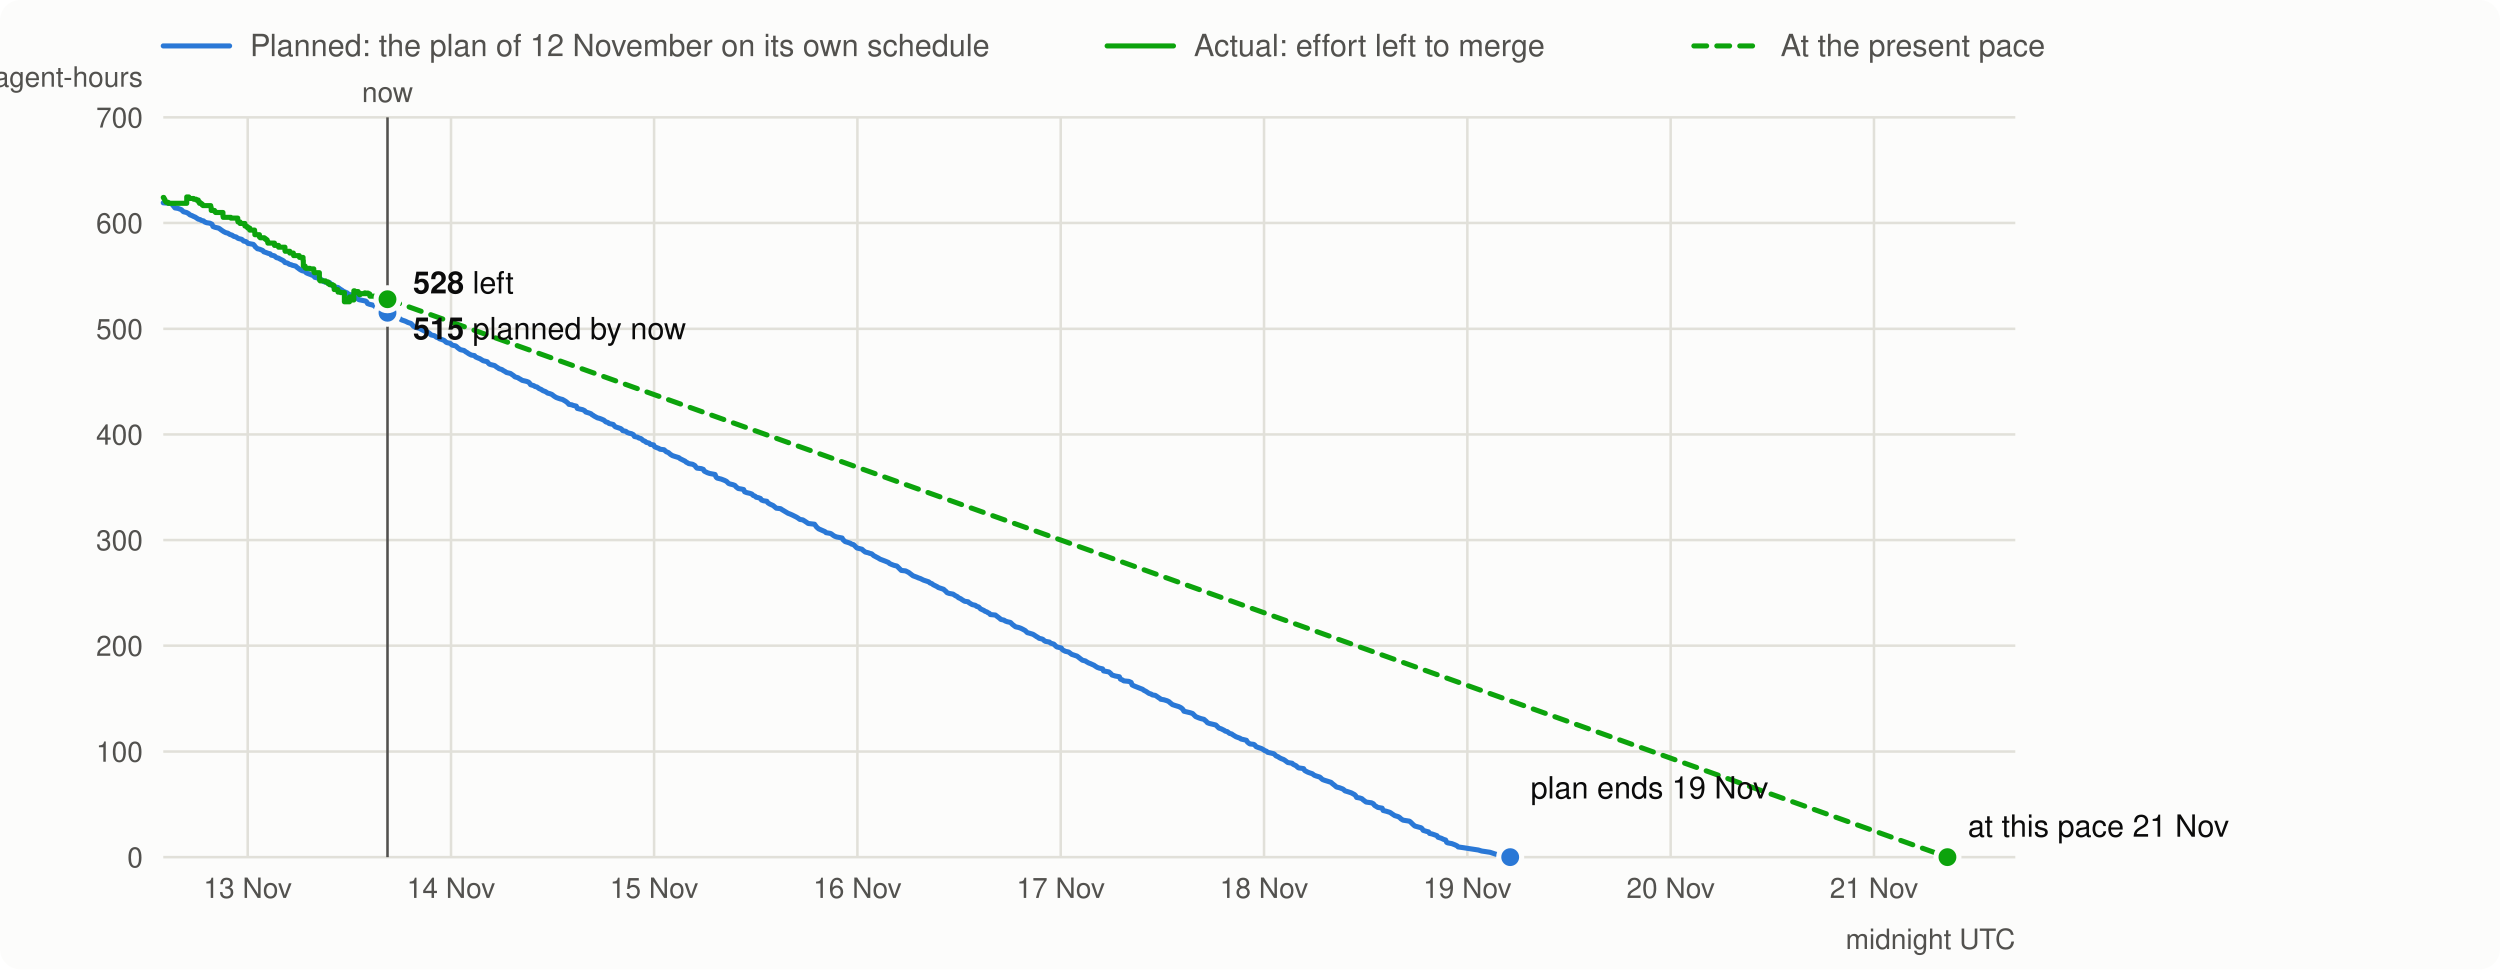
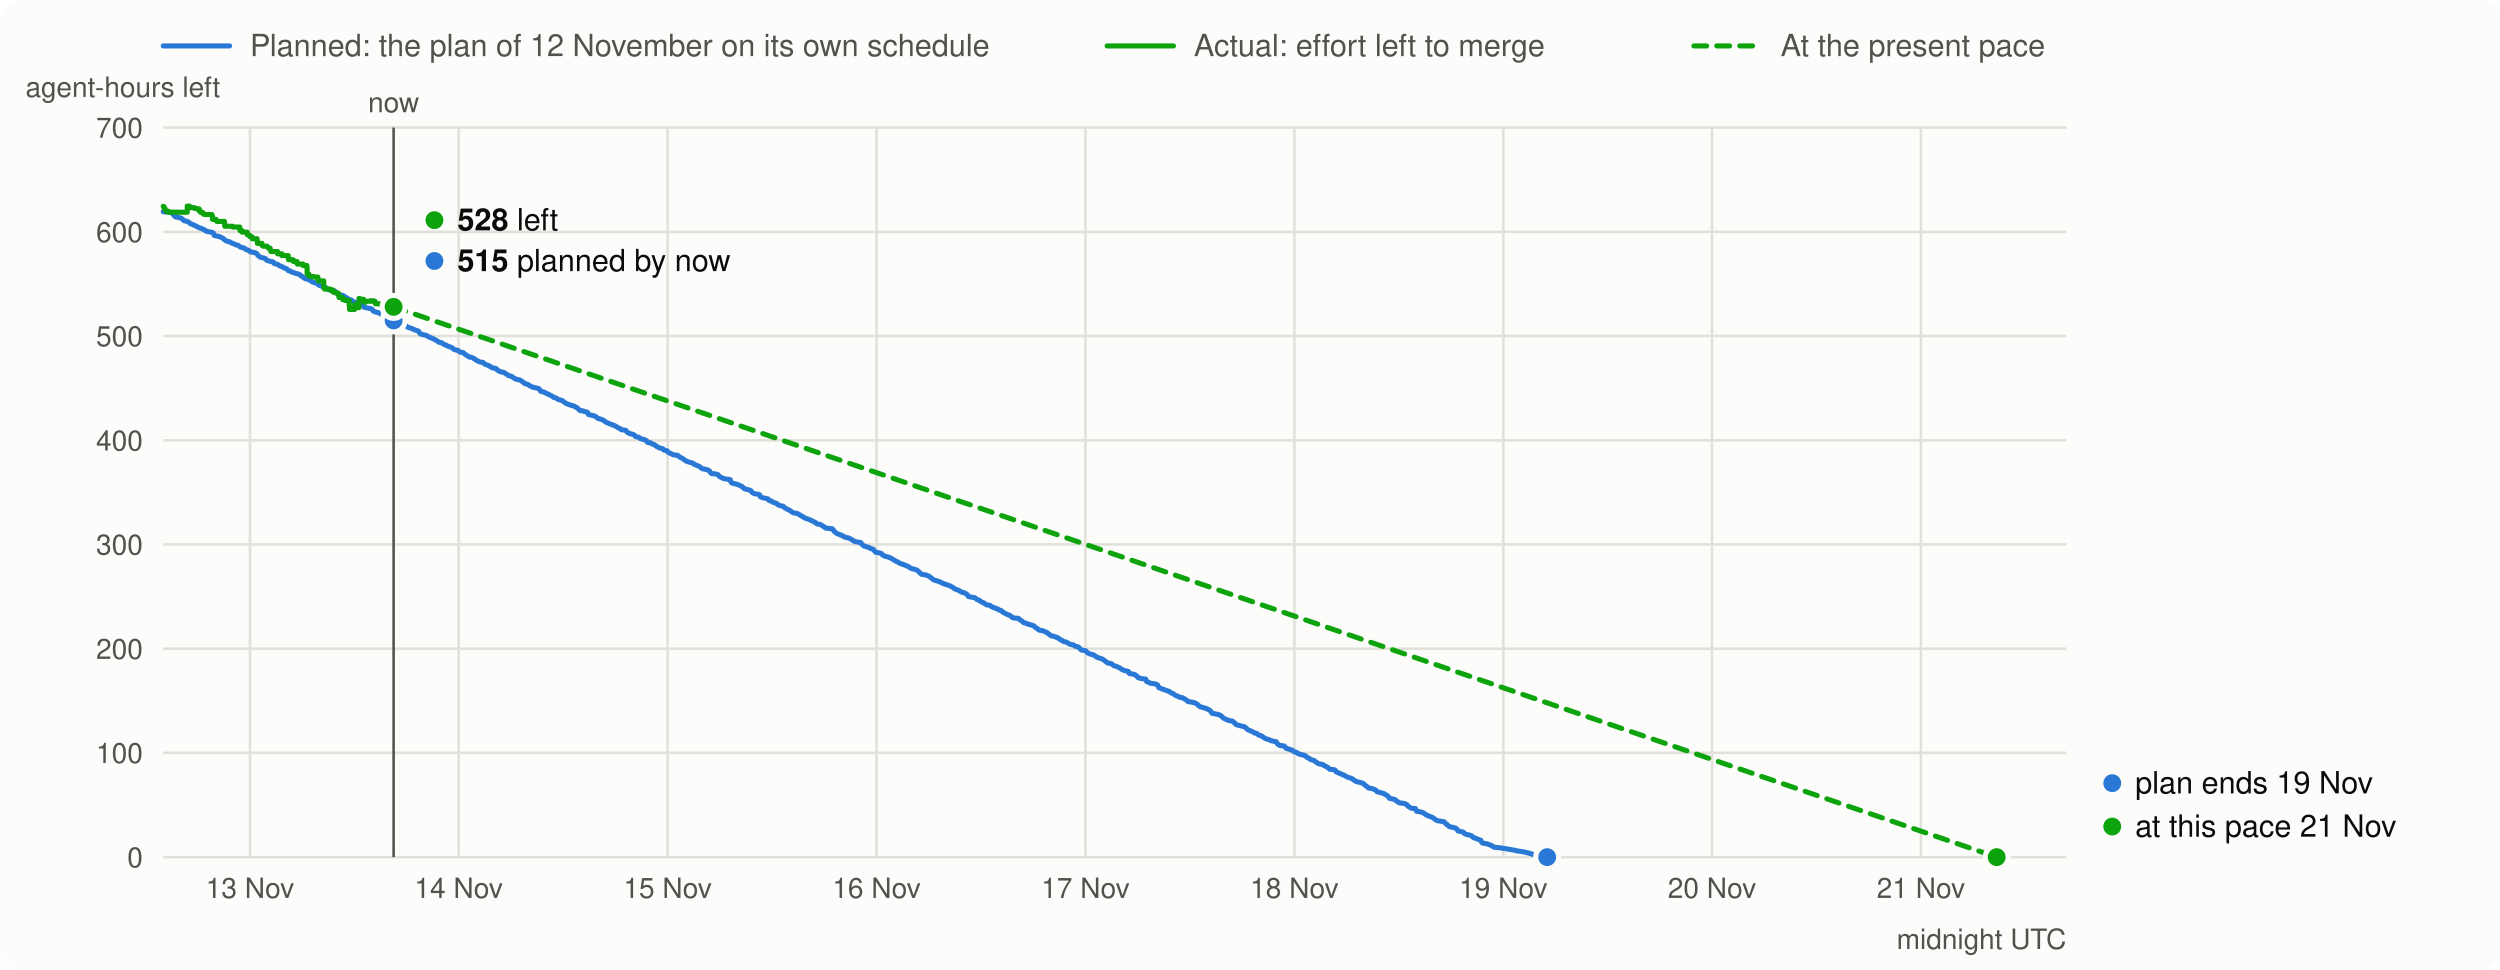
<svg xmlns="http://www.w3.org/2000/svg" viewBox="0 0 980 380" width="980" height="380" font-family="system-ui,-apple-system,Segoe UI,Helvetica,Arial,sans-serif" font-size="13">
  <rect width="980" height="380" rx="8" fill="#fcfcfb" />
  <line x1="64" x2="90" y1="18" y2="18" stroke="#2a78d6" stroke-width="2" stroke-linecap="round" />
  <text x="98" y="22" fill="#52514e" font-size="12">Planned: the plan of 12 November on its own schedule</text>
  <line x1="434" x2="460" y1="18" y2="18" stroke="#0ca30c" stroke-width="2" stroke-linecap="round" />
  <text x="468" y="22" fill="#52514e" font-size="12">Actual: effort left to merge</text>
  <line x1="664" x2="690" y1="18" y2="18" stroke="#0ca30c" stroke-width="2" stroke-linecap="round" stroke-dasharray="5 4" />
  <text x="698" y="22" fill="#52514e" font-size="12">At the present pace</text>
-   <line x1="64" x2="790" y1="336.0" y2="336.0" stroke="#e1e0d9" />
+   <line x1="64" x2="810" y1="336.0" y2="336.0" stroke="#e1e0d9" />
  <text x="56" y="340.0" text-anchor="end" fill="#52514e" font-size="11">0</text>
-   <line x1="64" x2="790" y1="294.6" y2="294.6" stroke="#e1e0d9" />
-   <text x="56" y="298.6" text-anchor="end" fill="#52514e" font-size="11">100</text>
-   <line x1="64" x2="790" y1="253.1" y2="253.1" stroke="#e1e0d9" />
-   <text x="56" y="257.1" text-anchor="end" fill="#52514e" font-size="11">200</text>
-   <line x1="64" x2="790" y1="211.7" y2="211.7" stroke="#e1e0d9" />
-   <text x="56" y="215.7" text-anchor="end" fill="#52514e" font-size="11">300</text>
-   <line x1="64" x2="790" y1="170.3" y2="170.3" stroke="#e1e0d9" />
-   <text x="56" y="174.3" text-anchor="end" fill="#52514e" font-size="11">400</text>
-   <line x1="64" x2="790" y1="128.9" y2="128.9" stroke="#e1e0d9" />
-   <text x="56" y="132.9" text-anchor="end" fill="#52514e" font-size="11">500</text>
-   <line x1="64" x2="790" y1="87.4" y2="87.4" stroke="#e1e0d9" />
-   <text x="56" y="91.4" text-anchor="end" fill="#52514e" font-size="11">600</text>
-   <line x1="64" x2="790" y1="46.0" y2="46.0" stroke="#e1e0d9" />
-   <text x="56" y="50.0" text-anchor="end" fill="#52514e" font-size="11">700</text>
-   <text x="56" y="34" text-anchor="end" fill="#52514e" font-size="11">agent-hours</text>
-   <line x1="97.1" x2="97.1" y1="46" y2="336" stroke="#e1e0d9" />
-   <text x="97.1" y="352" text-anchor="middle" fill="#52514e" font-size="11">13 Nov</text>
-   <line x1="176.8" x2="176.8" y1="46" y2="336" stroke="#e1e0d9" />
-   <text x="176.8" y="352" text-anchor="middle" fill="#52514e" font-size="11">14 Nov</text>
-   <line x1="256.4" x2="256.4" y1="46" y2="336" stroke="#e1e0d9" />
-   <text x="256.4" y="352" text-anchor="middle" fill="#52514e" font-size="11">15 Nov</text>
-   <line x1="336.1" x2="336.1" y1="46" y2="336" stroke="#e1e0d9" />
-   <text x="336.1" y="352" text-anchor="middle" fill="#52514e" font-size="11">16 Nov</text>
-   <line x1="415.8" x2="415.8" y1="46" y2="336" stroke="#e1e0d9" />
-   <text x="415.8" y="352" text-anchor="middle" fill="#52514e" font-size="11">17 Nov</text>
-   <line x1="495.5" x2="495.5" y1="46" y2="336" stroke="#e1e0d9" />
-   <text x="495.5" y="352" text-anchor="middle" fill="#52514e" font-size="11">18 Nov</text>
-   <line x1="575.2" x2="575.2" y1="46" y2="336" stroke="#e1e0d9" />
-   <text x="575.2" y="352" text-anchor="middle" fill="#52514e" font-size="11">19 Nov</text>
-   <line x1="654.9" x2="654.9" y1="46" y2="336" stroke="#e1e0d9" />
-   <text x="654.9" y="352" text-anchor="middle" fill="#52514e" font-size="11">20 Nov</text>
-   <line x1="734.6" x2="734.6" y1="46" y2="336" stroke="#e1e0d9" />
-   <text x="734.6" y="352" text-anchor="middle" fill="#52514e" font-size="11">21 Nov</text>
-   <text x="790" y="372" text-anchor="end" fill="#52514e" font-size="11">midnight UTC</text>
-   <path d="M64.0,79.5 L66.5,79.7 L67.3,79.9 L68.6,81.5 L69.8,81.7 L70.6,82.0 L71.1,82.2 L71.9,83.0 L73.1,83.3 L73.5,83.5 L74.0,83.8 L74.4,84.2 L75.2,84.5 L75.6,84.7 L76.0,84.9 L76.5,85.1 L77.7,85.9 L78.5,86.1 L78.9,86.4 L79.8,86.6 L80.2,87.0 L81.0,87.3 L82.3,87.5 L83.1,87.9 L83.5,88.8 L84.3,89.1 L85.6,89.4 L86.0,89.6 L86.8,90.2 L87.7,90.8 L88.1,91.0 L88.5,91.2 L89.3,91.4 L90.1,91.9 L91.0,92.2 L91.4,92.5 L91.8,92.7 L92.6,92.9 L93.1,93.3 L93.5,93.5 L94.7,93.8 L95.1,94.1 L95.5,94.5 L96.4,94.7 L96.8,95.0 L97.2,95.4 L99.3,95.8 L99.7,96.2 L100.1,96.8 L100.5,97.1 L100.9,97.5 L101.8,97.7 L103.0,98.2 L103.4,98.7 L104.3,99.0 L105.1,99.3 L105.9,99.5 L106.3,100.0 L107.6,100.3 L108.0,100.7 L108.4,101.0 L109.2,101.2 L109.7,101.5 L110.1,101.7 L110.9,102.1 L111.3,102.4 L111.7,102.9 L112.6,103.1 L113.0,103.3 L113.4,103.6 L114.2,103.8 L114.6,104.0 L115.9,104.3 L116.3,104.7 L116.7,105.0 L117.5,105.6 L118.0,105.9 L118.4,106.1 L119.6,106.4 L120.0,106.9 L120.4,107.1 L120.9,107.3 L121.7,107.6 L122.9,108.1 L123.4,108.7 L124.2,108.9 L125.0,109.2 L126.3,109.8 L126.7,110.3 L127.5,110.6 L129.2,110.8 L129.6,111.2 L130.0,111.7 L130.8,112.4 L132.5,112.7 L132.9,113.0 L133.3,113.3 L134.1,113.8 L134.6,114.2 L135.8,114.7 L136.2,114.9 L136.6,115.4 L137.9,115.6 L138.3,115.8 L139.5,116.1 L140.0,116.7 L140.4,117.3 L140.8,117.5 L143.3,118.0 L143.7,118.3 L144.1,119.0 L144.9,119.3 L145.8,119.5 L146.6,119.8 L147.0,120.1 L147.4,120.6 L148.3,120.9 L149.5,121.1 L149.9,121.4 L150.3,121.8 L150.8,122.3 L151.6,122.6 L153.2,123.1 L153.7,123.4 L154.1,124.0 L155.3,124.3 L155.7,124.5 L156.6,124.8 L157.0,125.1 L157.4,125.4 L158.6,125.8 L159.1,126.0 L159.9,126.4 L161.1,126.8 L161.5,127.2 L162.0,127.8 L162.4,128.1 L163.2,128.4 L164.4,128.7 L165.3,129.2 L166.1,129.6 L166.9,130.0 L167.8,130.3 L168.6,130.9 L169.0,131.3 L170.3,131.6 L170.7,131.9 L171.1,132.2 L171.9,132.5 L172.3,132.8 L173.2,133.1 L174.0,133.4 L174.4,133.7 L174.8,134.1 L175.2,134.3 L176.5,134.6 L176.9,135.0 L177.3,135.3 L178.6,135.6 L179.0,135.9 L179.4,136.3 L179.8,136.6 L180.2,136.9 L180.6,137.1 L181.9,137.4 L182.3,137.7 L182.7,138.0 L183.1,138.2 L183.5,138.5 L184.0,138.8 L184.4,139.0 L184.8,139.2 L186.0,139.4 L186.4,139.9 L187.3,140.3 L188.1,140.6 L188.9,141.1 L189.4,141.4 L191.0,141.8 L191.4,142.3 L191.8,142.7 L192.3,142.9 L193.9,143.3 L194.7,143.9 L195.2,144.2 L195.6,144.5 L196.8,144.9 L197.2,145.2 L198.1,145.7 L198.5,146.0 L200.1,146.4 L201.4,147.3 L201.8,147.7 L203.1,148.1 L203.5,148.4 L203.9,148.6 L204.7,149.1 L206.4,149.5 L207.2,149.8 L207.6,150.2 L208.0,150.8 L209.3,151.2 L209.7,151.5 L210.5,151.7 L211.3,152.3 L212.2,152.7 L212.6,153.0 L213.0,153.2 L213.8,153.5 L214.7,154.1 L215.5,154.3 L216.3,154.6 L217.2,155.3 L218.0,155.8 L218.8,156.1 L219.7,156.4 L220.5,156.6 L221.7,157.3 L222.1,157.6 L222.6,158.0 L223.0,158.5 L224.2,158.7 L224.6,158.9 L225.9,159.2 L226.3,160.1 L227.5,160.4 L228.4,160.6 L229.2,161.0 L229.6,161.5 L230.9,161.9 L231.7,162.2 L232.1,162.6 L232.5,162.8 L232.9,163.1 L234.2,163.8 L235.0,164.0 L235.8,164.3 L236.7,164.7 L237.5,165.4 L238.3,165.6 L238.7,166.0 L240.4,166.4 L240.8,166.9 L241.2,167.3 L242.1,167.6 L243.3,168.0 L243.7,168.3 L244.1,168.8 L245.4,169.1 L245.8,169.5 L246.6,169.8 L247.5,170.0 L248.3,170.4 L248.7,171.1 L250.0,171.4 L250.4,171.7 L251.2,171.9 L251.6,172.2 L252.0,172.6 L252.4,172.8 L252.9,173.0 L253.3,173.4 L254.5,173.7 L254.9,174.2 L256.2,174.4 L256.6,175.1 L257.0,175.3 L258.3,175.8 L258.7,176.1 L260.3,176.3 L261.2,177.1 L262.0,177.4 L262.8,178.1 L263.6,178.6 L264.5,178.9 L266.1,179.4 L266.6,179.8 L268.2,180.6 L268.6,180.8 L269.0,181.2 L269.5,181.4 L269.9,181.7 L271.5,182.0 L272.4,182.5 L272.8,183.1 L273.2,183.5 L274.9,183.7 L275.7,184.0 L276.1,184.7 L276.5,184.9 L277.3,185.3 L278.2,185.6 L280.3,186.0 L280.7,187.0 L281.1,187.4 L282.7,187.8 L284.0,188.3 L284.8,188.7 L285.2,189.1 L285.6,189.5 L286.1,189.7 L287.3,190.0 L288.1,190.3 L288.6,190.9 L289.0,191.2 L289.4,191.5 L290.6,191.7 L291.5,191.9 L291.9,192.8 L292.7,193.1 L294.0,193.4 L294.8,193.7 L295.2,194.2 L296.0,194.5 L296.4,194.9 L297.3,195.1 L298.1,195.4 L298.5,196.0 L299.3,196.3 L300.6,196.5 L301.0,197.1 L301.8,197.6 L302.7,198.0 L303.1,198.2 L304.3,199.2 L306.0,199.4 L306.4,199.7 L308.9,201.2 L309.7,201.5 L310.6,201.9 L312.2,202.7 L313.0,203.2 L313.5,203.6 L314.7,203.8 L315.5,204.3 L316.4,204.9 L316.8,205.2 L319.3,205.5 L320.1,206.6 L320.9,207.3 L323.4,208.4 L323.8,208.8 L325.5,209.1 L325.9,209.3 L326.7,209.9 L327.2,210.2 L328.0,210.5 L330.1,210.9 L330.5,211.6 L331.3,212.3 L332.6,212.7 L333.4,213.0 L333.8,213.3 L334.6,213.5 L335.0,213.9 L335.9,214.8 L337.1,215.1 L337.9,215.3 L338.4,215.8 L339.2,216.4 L340.4,216.7 L340.9,216.9 L341.7,217.1 L342.5,217.8 L343.8,218.5 L344.2,218.7 L345.0,219.2 L345.8,219.5 L347.1,220.0 L348.3,220.5 L348.7,220.9 L349.6,221.3 L350.4,221.6 L351.6,221.9 L352.9,223.2 L353.3,223.6 L355.0,223.8 L356.2,224.4 L357.5,225.4 L357.9,225.7 L359.5,226.3 L359.9,226.5 L360.8,226.8 L361.2,227.0 L362.0,227.4 L362.9,227.7 L364.1,228.1 L364.5,228.5 L365.3,228.8 L365.8,229.2 L366.6,229.6 L367.4,230.0 L367.8,230.3 L368.7,230.6 L369.9,231.0 L370.3,231.4 L370.7,231.7 L371.2,232.3 L372.0,232.6 L373.6,232.9 L374.5,233.5 L375.3,233.9 L375.7,234.3 L376.6,234.7 L377.0,235.0 L377.8,235.5 L378.2,235.7 L379.5,235.9 L379.9,236.3 L381.1,237.0 L382.4,237.3 L382.8,237.7 L383.6,237.9 L384.0,238.3 L384.4,238.7 L385.7,239.3 L386.1,239.6 L386.9,239.9 L387.3,240.2 L387.8,240.4 L388.2,240.9 L390.2,241.1 L390.7,241.5 L391.5,242.1 L391.9,242.4 L392.3,242.8 L393.6,243.1 L394.0,243.4 L394.8,243.7 L396.1,244.0 L396.5,244.4 L396.9,244.8 L397.3,245.1 L398.1,245.7 L399.4,246.0 L400.2,246.3 L401.0,246.7 L401.9,247.2 L402.7,248.0 L403.5,248.2 L404.8,248.6 L405.2,248.8 L406.4,249.6 L406.8,249.8 L407.3,250.2 L408.5,250.5 L408.9,250.7 L409.3,251.1 L409.8,251.4 L411.4,251.7 L411.8,252.1 L413.1,252.5 L413.5,252.9 L413.9,253.3 L414.3,253.6 L416.0,254.0 L416.4,254.6 L416.8,254.9 L417.6,255.3 L418.9,255.6 L419.3,255.9 L419.7,256.2 L420.1,256.5 L421.0,256.8 L422.2,257.2 L422.6,257.5 L423.5,258.2 L424.3,258.8 L425.5,259.1 L425.9,259.4 L426.8,259.9 L427.6,260.2 L428.0,260.4 L428.9,260.8 L429.3,261.1 L430.1,261.6 L430.9,261.9 L432.2,262.2 L432.6,263.0 L434.7,263.4 L435.5,264.1 L435.9,264.6 L437.2,265.0 L438.8,265.3 L439.2,266.2 L440.1,266.6 L440.5,266.9 L442.5,267.1 L443.4,267.5 L443.8,268.5 L444.6,268.9 L447.1,269.9 L447.9,270.2 L448.4,270.6 L449.2,271.0 L450.4,271.8 L451.3,272.1 L451.7,272.4 L452.9,272.6 L453.8,273.2 L454.2,273.5 L454.6,273.7 L455.0,274.1 L456.2,274.3 L457.5,274.7 L458.3,275.1 L458.7,275.5 L459.1,275.8 L459.6,276.2 L460.8,276.6 L462.1,277.0 L462.9,277.4 L463.3,277.7 L463.7,278.1 L464.1,278.8 L466.6,279.4 L467.5,279.7 L467.9,280.1 L468.3,280.5 L468.7,280.9 L469.9,281.4 L470.8,281.7 L472.0,282.0 L472.4,282.4 L472.8,282.7 L473.3,283.3 L474.1,283.6 L476.6,284.2 L477.0,284.6 L477.4,285.0 L477.8,285.4 L478.7,285.7 L479.9,286.3 L480.3,286.6 L481.1,286.8 L482.0,287.5 L482.8,287.7 L483.2,288.0 L484.5,288.8 L485.3,289.1 L486.1,289.4 L486.5,289.7 L487.8,290.0 L488.6,290.2 L489.0,290.9 L489.9,291.6 L491.5,291.8 L491.9,292.1 L492.4,292.7 L493.2,293.0 L494.4,293.4 L494.8,293.6 L495.3,293.9 L495.7,294.2 L496.5,294.5 L496.9,294.9 L497.8,295.1 L499.4,295.5 L499.8,295.9 L500.2,296.3 L501.1,296.7 L501.5,297.0 L502.3,297.4 L503.1,297.7 L503.6,298.0 L504.0,298.3 L504.4,298.6 L504.8,298.9 L506.5,299.2 L506.9,299.6 L508.1,300.2 L508.5,300.6 L509.0,301.0 L511.0,301.3 L511.4,302.0 L511.9,302.3 L512.7,302.7 L513.5,303.0 L514.4,303.3 L514.8,303.6 L515.2,303.9 L516.0,304.2 L517.3,304.6 L517.7,304.9 L518.1,305.3 L518.5,305.6 L519.3,305.9 L520.6,306.3 L521.8,306.7 L522.2,307.1 L522.7,307.5 L523.1,307.8 L523.9,308.5 L525.1,308.8 L526.4,309.3 L526.8,309.6 L527.2,310.0 L528.5,310.4 L529.7,310.8 L531.0,311.5 L531.4,311.9 L531.8,312.6 L533.0,312.8 L533.9,313.1 L534.3,313.5 L535.5,314.4 L537.6,314.7 L538.4,315.1 L538.8,315.7 L540.1,316.5 L541.8,316.8 L542.2,317.7 L543.4,318.0 L544.7,318.4 L545.1,318.6 L545.5,318.9 L546.7,319.7 L548.0,320.1 L548.4,320.3 L548.8,320.6 L549.2,321.0 L550.0,321.5 L552.5,321.9 L553.0,322.3 L553.4,322.7 L553.8,323.1 L554.6,323.8 L557.1,324.5 L557.5,324.9 L557.9,325.5 L559.2,325.9 L560.0,326.1 L560.4,326.7 L561.3,326.9 L562.5,327.3 L563.3,327.6 L563.7,328.2 L565.0,328.6 L565.8,329.0 L566.7,329.3 L567.1,330.2 L567.5,330.4 L569.1,330.7 L570.4,331.2 L571.2,331.6 L571.6,332.0 L573.7,332.3 L576.2,332.7 L579.5,333.2 L580.8,333.6 L582.8,333.9 L584.1,334.1 L585.3,334.5 L586.2,334.8 L588.7,335.5 L589.5,335.7 L592.0,336.0" fill="none" stroke="#2a78d6" stroke-width="2" stroke-linejoin="round" stroke-linecap="round" />
-   <path d="M64.0,77.4 L64.2,77.4 L64.2,77.8 L64.4,77.8 L64.4,78.1 L64.6,78.1 L64.6,78.4 L64.7,78.4 L64.7,78.8 L64.9,78.8 L64.9,79.0 L65.1,79.0 L65.1,79.3 L65.9,79.3 L65.9,79.5 L66.0,79.5 L66.0,79.7 L73.2,79.7 L73.2,77.2 L74.0,77.2 L74.0,77.6 L74.1,77.6 L74.1,77.8 L75.9,77.8 L75.9,78.1 L76.9,78.1 L76.9,78.4 L77.7,78.4 L77.7,78.8 L77.8,78.8 L77.8,79.1 L78.2,79.1 L78.2,79.4 L78.2,79.4 L78.2,79.7 L78.9,79.7 L78.9,80.0 L79.3,80.0 L79.3,80.2 L79.3,80.2 L79.3,80.4 L79.6,80.4 L79.6,80.6 L82.6,80.6 L82.6,80.9 L82.6,80.9 L82.6,81.1 L82.7,81.1 L82.7,81.4 L82.8,81.4 L82.8,81.6 L82.8,81.6 L82.8,81.9 L82.8,81.9 L82.8,82.2 L82.8,82.2 L82.8,82.5 L84.1,82.5 L84.1,82.7 L84.2,82.7 L84.2,83.0 L84.5,83.0 L84.5,83.3 L87.4,83.3 L87.4,83.6 L87.4,83.6 L87.4,83.8 L87.4,83.8 L87.4,84.1 L87.4,84.1 L87.4,84.4 L87.4,84.4 L87.4,84.7 L87.5,84.7 L87.5,84.9 L87.5,84.9 L87.5,85.2 L90.5,85.2 L90.5,85.5 L93.2,85.5 L93.2,85.8 L93.2,85.8 L93.2,86.0 L93.2,86.0 L93.2,86.3 L93.2,86.3 L93.2,86.5 L93.2,86.5 L93.2,86.7 L93.3,86.7 L93.3,87.0 L94.1,87.0 L94.1,87.3 L94.1,87.3 L94.1,87.6 L96.0,87.6 L96.0,87.8 L96.0,87.8 L96.0,88.0 L96.0,88.0 L96.0,88.3 L96.0,88.3 L96.0,88.6 L96.6,88.6 L96.6,88.9 L97.1,88.9 L97.1,89.2 L97.1,89.2 L97.1,89.4 L97.9,89.4 L97.9,89.6 L97.9,89.6 L97.9,89.9 L97.9,89.9 L97.9,90.2 L99.8,90.2 L99.8,90.4 L99.8,90.4 L99.8,90.8 L99.8,90.8 L99.8,91.0 L99.9,91.0 L99.9,91.2 L99.9,91.2 L99.9,91.5 L99.9,91.5 L99.9,91.7 L99.9,91.7 L99.9,92.0 L101.7,92.0 L101.7,92.4 L101.7,92.4 L101.7,92.7 L101.7,92.7 L101.7,92.9 L102.0,92.9 L102.0,93.2 L103.6,93.2 L103.6,93.4 L103.9,93.4 L103.9,93.7 L104.3,93.7 L104.3,94.0 L104.7,94.0 L104.7,94.4 L104.8,94.4 L104.8,94.6 L105.0,94.6 L105.0,94.9 L105.0,94.9 L105.0,95.3 L107.6,95.3 L107.6,95.5 L107.6,95.5 L107.6,95.9 L107.6,95.9 L107.6,96.2 L109.2,96.2 L109.2,96.5 L109.2,96.5 L109.2,96.9 L111.7,96.9 L111.7,97.1 L111.7,97.1 L111.7,97.5 L111.7,97.5 L111.7,97.8 L111.7,97.8 L111.7,98.0 L111.7,98.0 L111.7,98.3 L111.8,98.3 L111.8,98.5 L113.6,98.5 L113.6,98.8 L113.6,98.8 L113.6,99.2 L115.0,99.2 L115.0,99.6 L115.1,99.6 L115.1,99.9 L115.1,99.9 L115.1,100.2 L117.3,100.2 L117.3,100.6 L117.4,100.6 L117.4,100.9 L118.8,100.9 L118.8,101.2 L118.8,101.2 L118.8,101.4 L118.8,101.4 L118.8,101.7 L118.8,101.7 L118.8,101.9 L118.8,101.9 L118.8,102.1 L118.9,102.1 L118.9,102.3 L118.9,102.3 L118.9,102.5 L118.9,102.5 L118.9,102.8 L118.9,102.8 L118.9,103.0 L118.9,103.0 L118.9,103.3 L118.9,103.3 L118.9,103.7 L118.9,103.7 L118.9,104.1 L118.9,104.1 L118.9,104.3 L119.6,104.3 L119.6,104.7 L119.6,104.7 L119.6,105.0 L119.9,105.0 L119.9,105.2 L121.5,105.2 L121.5,105.4 L123.0,105.4 L123.0,105.6 L123.0,105.6 L123.0,106.0 L123.0,106.0 L123.0,106.3 L123.1,106.3 L123.1,106.7 L123.2,106.7 L123.2,106.9 L125.2,106.9 L125.2,107.1 L125.2,107.1 L125.2,107.4 L125.2,107.4 L125.2,107.7 L125.2,107.7 L125.2,108.0 L125.2,108.0 L125.2,108.2 L125.2,108.2 L125.2,108.5 L125.2,108.5 L125.2,108.8 L125.3,108.8 L125.3,109.1 L125.3,109.1 L125.3,109.5 L125.3,109.5 L125.3,109.9 L125.5,109.9 L125.5,110.1 L127.6,110.1 L127.6,110.5 L128.6,110.5 L128.6,110.9 L128.6,110.9 L128.6,111.2 L129.2,111.2 L129.2,111.6 L130.4,111.6 L130.4,111.9 L130.9,111.9 L130.9,112.3 L131.0,112.3 L131.0,112.6 L131.0,112.6 L131.0,112.9 L131.0,112.9 L131.0,113.1 L131.0,113.1 L131.0,113.5 L132.4,113.5 L132.4,113.8 L132.5,113.8 L132.5,114.1 L132.5,114.1 L132.5,114.5 L133.5,114.5 L133.5,114.7 L135.0,114.7 L135.0,115.1 L135.0,115.1 L135.0,115.3 L135.0,115.3 L135.0,115.5 L135.0,115.5 L135.0,115.8 L135.0,115.8 L135.0,116.1 L135.0,116.1 L135.0,116.5 L135.0,116.5 L135.0,116.8 L135.0,116.8 L135.0,117.1 L135.0,117.1 L135.0,117.5 L135.0,117.5 L135.0,117.9 L135.0,117.9 L135.0,118.3 L137.0,118.3 L137.0,116.4 L137.9,116.4 L137.9,116.6 L137.9,116.6 L137.9,117.0 L138.1,117.0 L138.1,117.4 L138.1,117.4 L138.1,117.6 L138.7,117.6 L138.7,114.0 L139.0,114.0 L139.0,114.3 L140.4,114.3 L140.4,114.5 L140.5,114.5 L140.5,114.9 L140.9,114.9 L140.9,115.2 L140.9,115.2 L140.9,115.5 L141.2,115.5 L141.2,115.1 L143.0,115.1 L143.0,114.8 L143.1,114.8 L143.1,115.1 L143.7,115.1 L143.7,114.9 L144.3,114.9 L144.3,115.2 L144.9,115.2 L144.9,115.5 L145.0,115.5 L145.0,115.8 L145.0,115.8 L145.0,116.1 L147.1,116.1 L147.1,116.5 L148.2,116.5 L148.2,116.2 L148.3,116.2 L148.3,116.5 L149.0,116.5 L149.0,116.7 L150.4,116.7 L150.4,116.9 L151.5,116.9 L151.5,117.3 L151.9,117.3 L151.9,117.3" fill="none" stroke="#0ca30c" stroke-width="2" stroke-linejoin="round" stroke-linecap="round" />
-   <line x1="151.9" y1="117.3" x2="763.4" y2="336.0" stroke="#0ca30c" stroke-width="2" stroke-dasharray="5 4" stroke-linecap="round" />
-   <line x1="151.9" x2="151.9" y1="46" y2="336" stroke="#52514e" stroke-width="1" />
-   <text x="151.9" y="40" text-anchor="middle" fill="#52514e" font-size="11">now</text>
-   <circle cx="151.9" cy="122.6" r="4.5" fill="#2a78d6" stroke="#fcfcfb" stroke-width="2" />
-   <circle cx="151.9" cy="117.3" r="4.5" fill="#0ca30c" stroke="#fcfcfb" stroke-width="2" />
-   <text x="161.9" y="115.0" fill="#0b0b0b" font-size="12">
+   <line x1="64" x2="810" y1="295.1" y2="295.1" stroke="#e1e0d9" />
+   <text x="56" y="299.1" text-anchor="end" fill="#52514e" font-size="11">100</text>
+   <line x1="64" x2="810" y1="254.3" y2="254.3" stroke="#e1e0d9" />
+   <text x="56" y="258.3" text-anchor="end" fill="#52514e" font-size="11">200</text>
+   <line x1="64" x2="810" y1="213.4" y2="213.4" stroke="#e1e0d9" />
+   <text x="56" y="217.4" text-anchor="end" fill="#52514e" font-size="11">300</text>
+   <line x1="64" x2="810" y1="172.6" y2="172.6" stroke="#e1e0d9" />
+   <text x="56" y="176.6" text-anchor="end" fill="#52514e" font-size="11">400</text>
+   <line x1="64" x2="810" y1="131.7" y2="131.7" stroke="#e1e0d9" />
+   <text x="56" y="135.7" text-anchor="end" fill="#52514e" font-size="11">500</text>
+   <line x1="64" x2="810" y1="90.9" y2="90.9" stroke="#e1e0d9" />
+   <text x="56" y="94.9" text-anchor="end" fill="#52514e" font-size="11">600</text>
+   <line x1="64" x2="810" y1="50.0" y2="50.0" stroke="#e1e0d9" />
+   <text x="56" y="54.0" text-anchor="end" fill="#52514e" font-size="11">700</text>
+   <text x="10" y="38" fill="#52514e" font-size="11">agent-hours left</text>
+   <line x1="98.0" x2="98.0" y1="50" y2="336" stroke="#e1e0d9" />
+   <text x="98.0" y="352" text-anchor="middle" fill="#52514e" font-size="11">13 Nov</text>
+   <line x1="179.8" x2="179.8" y1="50" y2="336" stroke="#e1e0d9" />
+   <text x="179.8" y="352" text-anchor="middle" fill="#52514e" font-size="11">14 Nov</text>
+   <line x1="261.7" x2="261.7" y1="50" y2="336" stroke="#e1e0d9" />
+   <text x="261.7" y="352" text-anchor="middle" fill="#52514e" font-size="11">15 Nov</text>
+   <line x1="343.6" x2="343.6" y1="50" y2="336" stroke="#e1e0d9" />
+   <text x="343.6" y="352" text-anchor="middle" fill="#52514e" font-size="11">16 Nov</text>
+   <line x1="425.5" x2="425.5" y1="50" y2="336" stroke="#e1e0d9" />
+   <text x="425.5" y="352" text-anchor="middle" fill="#52514e" font-size="11">17 Nov</text>
+   <line x1="507.4" x2="507.4" y1="50" y2="336" stroke="#e1e0d9" />
+   <text x="507.4" y="352" text-anchor="middle" fill="#52514e" font-size="11">18 Nov</text>
+   <line x1="589.3" x2="589.3" y1="50" y2="336" stroke="#e1e0d9" />
+   <text x="589.3" y="352" text-anchor="middle" fill="#52514e" font-size="11">19 Nov</text>
+   <line x1="671.1" x2="671.1" y1="50" y2="336" stroke="#e1e0d9" />
+   <text x="671.1" y="352" text-anchor="middle" fill="#52514e" font-size="11">20 Nov</text>
+   <line x1="753.0" x2="753.0" y1="50" y2="336" stroke="#e1e0d9" />
+   <text x="753.0" y="352" text-anchor="middle" fill="#52514e" font-size="11">21 Nov</text>
+   <text x="810" y="372" text-anchor="end" fill="#52514e" font-size="11">midnight UTC</text>
+   <path d="M64.0,83.0 L66.6,83.2 L67.4,83.5 L68.7,85.0 L70.0,85.2 L70.8,85.5 L71.3,85.7 L72.1,86.5 L73.4,86.8 L73.8,87.0 L74.2,87.3 L74.7,87.7 L75.5,88.0 L75.9,88.2 L76.4,88.4 L76.8,88.6 L78.1,89.3 L78.9,89.5 L79.4,89.8 L80.2,90.1 L80.6,90.5 L81.5,90.8 L82.8,91.0 L83.6,91.3 L84.0,92.3 L84.9,92.5 L86.2,92.8 L86.6,93.0 L87.5,93.5 L88.3,94.2 L88.7,94.4 L89.2,94.6 L90.0,94.8 L90.9,95.3 L91.7,95.6 L92.1,95.8 L92.6,96.0 L93.4,96.2 L93.9,96.6 L94.3,96.9 L95.6,97.2 L96.0,97.4 L96.4,97.8 L97.3,98.1 L97.7,98.3 L98.1,98.7 L100.2,99.1 L100.7,99.5 L101.1,100.1 L101.5,100.4 L102.0,100.8 L102.8,101.0 L104.1,101.4 L104.5,102.0 L105.4,102.3 L106.2,102.5 L107.1,102.7 L107.5,103.3 L108.8,103.6 L109.2,103.9 L109.6,104.2 L110.5,104.5 L110.9,104.7 L111.3,105.0 L112.2,105.3 L112.6,105.6 L113.0,106.1 L113.9,106.3 L114.3,106.6 L114.8,106.8 L115.6,107.0 L116.0,107.2 L117.3,107.5 L117.7,107.9 L118.2,108.2 L119.0,108.8 L119.4,109.1 L119.9,109.3 L121.1,109.6 L121.6,110.0 L122.0,110.2 L122.4,110.5 L123.3,110.8 L124.6,111.3 L125.0,111.8 L125.8,112.1 L126.7,112.3 L128.0,112.9 L128.4,113.4 L129.3,113.7 L131.0,113.9 L131.4,114.3 L131.8,114.8 L132.7,115.5 L134.4,115.8 L134.8,116.1 L135.2,116.3 L136.1,116.9 L136.5,117.2 L137.8,117.7 L138.2,118.0 L138.6,118.4 L139.9,118.7 L140.3,118.9 L141.6,119.2 L142.0,119.7 L142.5,120.3 L142.9,120.5 L145.5,121.0 L145.9,121.3 L146.3,121.9 L147.2,122.3 L148.0,122.5 L148.9,122.8 L149.3,123.1 L149.7,123.6 L150.6,123.9 L151.9,124.1 L152.3,124.4 L152.7,124.7 L153.1,125.3 L154.0,125.6 L155.7,126.0 L156.1,126.3 L156.5,126.9 L157.8,127.3 L158.3,127.5 L159.1,127.7 L159.5,128.0 L160.0,128.3 L161.2,128.7 L161.7,128.9 L162.5,129.3 L163.8,129.7 L164.2,130.0 L164.6,130.7 L165.1,131.0 L165.9,131.2 L167.2,131.5 L168.1,132.1 L168.9,132.4 L169.8,132.8 L170.6,133.2 L171.5,133.7 L171.9,134.1 L173.2,134.4 L173.6,134.7 L174.0,135.0 L174.9,135.3 L175.3,135.6 L176.2,135.9 L177.0,136.2 L177.4,136.5 L177.9,136.9 L178.3,137.1 L179.6,137.4 L180.0,137.8 L180.4,138.0 L181.7,138.3 L182.1,138.7 L182.6,139.1 L183.0,139.3 L183.4,139.6 L183.8,139.9 L185.1,140.2 L185.5,140.4 L186.0,140.7 L186.4,141.0 L186.8,141.2 L187.2,141.5 L187.7,141.7 L188.1,141.9 L189.4,142.1 L189.8,142.6 L190.7,143.0 L191.5,143.3 L192.4,143.8 L192.8,144.1 L194.5,144.5 L194.9,145.0 L195.4,145.3 L195.8,145.6 L197.5,146.0 L198.3,146.5 L198.8,146.8 L199.2,147.2 L200.5,147.5 L200.9,147.8 L201.8,148.4 L202.2,148.6 L203.9,149.0 L205.2,149.9 L205.6,150.3 L206.9,150.7 L207.3,151.0 L207.7,151.2 L208.6,151.7 L210.3,152.1 L211.1,152.3 L211.6,152.7 L212.0,153.4 L213.3,153.7 L213.7,154.0 L214.5,154.3 L215.4,154.8 L216.3,155.2 L216.7,155.5 L217.1,155.8 L218.0,156.0 L218.8,156.6 L219.7,156.8 L220.5,157.1 L221.4,157.8 L222.2,158.3 L223.1,158.6 L223.9,158.9 L224.8,159.1 L226.1,159.8 L226.5,160.1 L226.9,160.5 L227.3,160.9 L228.6,161.1 L229.0,161.3 L230.3,161.6 L230.7,162.5 L232.0,162.8 L232.9,163.0 L233.7,163.4 L234.2,163.9 L235.4,164.3 L236.3,164.6 L236.7,164.9 L237.1,165.2 L237.6,165.5 L238.9,166.1 L239.7,166.4 L240.6,166.7 L241.4,167.1 L242.3,167.7 L243.1,168.0 L243.5,168.4 L245.3,168.7 L245.7,169.2 L246.1,169.6 L247.0,170.0 L248.2,170.3 L248.7,170.6 L249.1,171.1 L250.4,171.4 L250.8,171.8 L251.6,172.1 L252.5,172.3 L253.4,172.7 L253.8,173.4 L255.1,173.6 L255.5,174.0 L256.3,174.2 L256.8,174.5 L257.2,174.9 L257.6,175.1 L258.0,175.3 L258.5,175.6 L259.8,175.9 L260.2,176.4 L261.5,176.7 L261.9,177.3 L262.3,177.5 L263.6,178.1 L264.0,178.3 L265.7,178.5 L266.6,179.3 L267.4,179.6 L268.3,180.3 L269.1,180.8 L270.0,181.1 L271.7,181.6 L272.1,182.0 L273.8,182.7 L274.2,182.9 L274.7,183.3 L275.1,183.6 L275.5,183.8 L277.2,184.1 L278.1,184.6 L278.5,185.2 L278.9,185.6 L280.6,185.8 L281.5,186.1 L281.9,186.7 L282.4,187.0 L283.2,187.4 L284.1,187.7 L286.2,188.0 L286.6,189.1 L287.0,189.4 L288.8,189.8 L290.0,190.3 L290.9,190.7 L291.3,191.1 L291.7,191.5 L292.2,191.7 L293.4,192.0 L294.3,192.3 L294.7,192.9 L295.1,193.2 L295.6,193.5 L296.9,193.7 L297.7,193.9 L298.1,194.8 L299.0,195.1 L300.3,195.4 L301.1,195.6 L301.5,196.2 L302.4,196.4 L302.8,196.8 L303.7,197.1 L304.5,197.4 L305.0,197.9 L305.8,198.2 L307.1,198.5 L307.5,199.0 L308.4,199.5 L309.2,199.9 L309.6,200.1 L310.9,201.0 L312.6,201.3 L313.1,201.6 L315.6,203.1 L316.5,203.4 L317.3,203.7 L319.0,204.5 L319.9,205.0 L320.3,205.4 L321.6,205.6 L322.4,206.1 L323.3,206.7 L323.7,207.0 L326.3,207.3 L327.1,208.4 L328.0,209.1 L330.5,210.1 L331.0,210.5 L332.7,210.9 L333.1,211.1 L334.0,211.6 L334.4,211.9 L335.2,212.3 L337.4,212.7 L337.8,213.3 L338.6,214.0 L339.9,214.4 L340.8,214.7 L341.2,215.0 L342.1,215.2 L342.5,215.6 L343.3,216.5 L344.6,216.7 L345.5,217.0 L345.9,217.5 L346.8,218.0 L348.0,218.3 L348.5,218.5 L349.3,218.8 L350.2,219.4 L351.4,220.1 L351.9,220.3 L352.7,220.8 L353.6,221.1 L354.9,221.6 L356.1,222.1 L356.6,222.5 L357.4,222.9 L358.3,223.1 L359.5,223.5 L360.8,224.7 L361.2,225.1 L363.0,225.4 L364.2,225.9 L365.5,226.9 L365.9,227.3 L367.6,227.8 L368.1,228.0 L368.9,228.3 L369.4,228.6 L370.2,228.9 L371.1,229.2 L372.3,229.6 L372.8,229.9 L373.6,230.3 L374.0,230.7 L374.9,231.1 L375.8,231.4 L376.2,231.7 L377.0,232.1 L378.3,232.5 L378.7,232.8 L379.2,233.1 L379.6,233.8 L380.4,234.0 L382.1,234.3 L383.0,235.0 L383.9,235.3 L384.3,235.7 L385.1,236.1 L385.6,236.3 L386.4,236.9 L386.8,237.1 L388.1,237.3 L388.5,237.7 L389.8,238.3 L391.1,238.7 L391.5,239.1 L392.4,239.3 L392.8,239.7 L393.2,240.0 L394.5,240.7 L394.9,240.9 L395.8,241.2 L396.2,241.5 L396.6,241.8 L397.1,242.2 L399.2,242.4 L399.6,242.8 L400.5,243.4 L400.9,243.7 L401.3,244.1 L402.6,244.4 L403.0,244.7 L403.9,244.9 L405.2,245.3 L405.6,245.7 L406.0,246.1 L406.5,246.3 L407.3,247.0 L408.6,247.2 L409.4,247.5 L410.3,247.9 L411.1,248.5 L412.0,249.2 L412.9,249.4 L414.1,249.8 L414.6,250.0 L415.8,250.8 L416.3,251.0 L416.7,251.4 L418.0,251.7 L418.4,251.9 L418.8,252.2 L419.3,252.5 L421.0,252.9 L421.4,253.3 L422.7,253.6 L423.1,254.0 L423.5,254.4 L423.9,254.8 L425.6,255.1 L426.1,255.7 L426.5,256.0 L427.4,256.4 L428.6,256.7 L429.1,257.0 L429.5,257.3 L429.9,257.6 L430.8,257.9 L432.0,258.3 L432.5,258.6 L433.3,259.2 L434.2,259.9 L435.5,260.1 L435.9,260.4 L436.7,261.0 L437.6,261.2 L438.0,261.4 L438.9,261.8 L439.3,262.1 L440.1,262.6 L441.0,262.9 L442.3,263.2 L442.7,264.0 L444.8,264.4 L445.7,265.1 L446.1,265.6 L447.4,266.0 L449.1,266.2 L449.5,267.2 L450.4,267.5 L450.8,267.8 L452.9,268.1 L453.8,268.5 L454.2,269.5 L455.1,269.9 L457.6,270.8 L458.5,271.1 L458.9,271.5 L459.8,271.9 L461.0,272.7 L461.9,273.0 L462.3,273.3 L463.6,273.5 L464.5,274.1 L464.9,274.3 L465.3,274.6 L465.7,275.0 L467.0,275.2 L468.3,275.5 L469.1,275.9 L469.6,276.3 L470.0,276.7 L470.4,277.0 L471.7,277.4 L473.0,277.8 L473.8,278.2 L474.3,278.5 L474.7,278.9 L475.1,279.6 L477.7,280.1 L478.5,280.5 L479.0,280.9 L479.4,281.3 L479.8,281.6 L481.1,282.2 L481.9,282.5 L483.2,282.7 L483.6,283.1 L484.1,283.5 L484.5,284.0 L485.4,284.3 L487.9,284.9 L488.3,285.3 L488.8,285.7 L489.2,286.1 L490.0,286.4 L491.3,287.0 L491.7,287.3 L492.6,287.5 L493.5,288.2 L494.3,288.4 L494.7,288.6 L496.0,289.5 L496.9,289.8 L497.7,290.0 L498.1,290.3 L499.4,290.6 L500.3,290.8 L500.7,291.5 L501.6,292.2 L503.3,292.4 L503.7,292.7 L504.1,293.3 L505.0,293.6 L506.3,294.0 L506.7,294.2 L507.1,294.5 L507.5,294.8 L508.4,295.0 L508.8,295.4 L509.7,295.7 L511.4,296.1 L511.8,296.4 L512.2,296.8 L513.1,297.2 L513.5,297.6 L514.4,297.9 L515.2,298.2 L515.6,298.5 L516.1,298.9 L516.5,299.1 L516.9,299.4 L518.6,299.7 L519.0,300.1 L520.3,300.7 L520.8,301.1 L521.2,301.5 L523.3,301.8 L523.7,302.5 L524.2,302.7 L525.0,303.1 L525.9,303.5 L526.7,303.8 L527.1,304.0 L527.6,304.3 L528.4,304.7 L529.7,305.1 L530.1,305.3 L530.6,305.7 L531.0,306.0 L531.8,306.4 L533.1,306.7 L534.4,307.1 L534.8,307.5 L535.2,307.9 L535.7,308.2 L536.5,308.9 L537.8,309.1 L539.1,309.6 L539.5,310.0 L539.9,310.4 L541.2,310.7 L542.5,311.1 L543.8,311.9 L544.2,312.2 L544.6,312.9 L545.9,313.2 L546.8,313.4 L547.2,313.8 L548.5,314.7 L550.6,315.0 L551.5,315.4 L551.9,316.0 L553.2,316.8 L554.9,317.0 L555.3,318.0 L556.6,318.2 L557.9,318.6 L558.3,318.9 L558.7,319.2 L560.0,319.9 L561.3,320.3 L561.7,320.6 L562.1,320.8 L562.5,321.2 L563.4,321.7 L566.0,322.1 L566.4,322.5 L566.8,322.9 L567.2,323.2 L568.1,324.0 L570.6,324.6 L571.1,325.0 L571.5,325.7 L572.8,326.0 L573.6,326.2 L574.1,326.8 L574.9,327.1 L576.2,327.4 L577.0,327.7 L577.5,328.3 L578.7,328.7 L579.6,329.1 L580.5,329.4 L580.9,330.3 L581.3,330.5 L583.0,330.8 L584.3,331.3 L585.1,331.7 L585.6,332.1 L587.7,332.3 L590.3,332.7 L593.7,333.3 L595.0,333.6 L597.1,333.9 L598.4,334.2 L599.6,334.5 L600.5,334.8 L603.1,335.5 L603.9,335.7 L606.5,336.0" fill="none" stroke="#2a78d6" stroke-width="2" stroke-linejoin="round" stroke-linecap="round" />
+   <path d="M64.0,80.9 L64.2,80.9 L64.2,81.3 L64.4,81.3 L64.4,81.7 L64.7,81.7 L64.7,82.0 L64.7,82.0 L64.7,82.3 L64.9,82.3 L64.9,82.5 L65.1,82.5 L65.1,82.8 L66.0,82.8 L66.0,83.0 L66.0,83.0 L66.0,83.2 L73.4,83.2 L73.4,80.8 L74.3,80.8 L74.3,81.2 L74.3,81.2 L74.3,81.4 L76.2,81.4 L76.2,81.7 L77.2,81.7 L77.2,81.9 L78.1,81.9 L78.1,82.3 L78.1,82.3 L78.1,82.7 L78.5,82.7 L78.5,83.0 L78.6,83.0 L78.6,83.2 L79.3,83.2 L79.3,83.5 L79.7,83.5 L79.7,83.7 L79.7,83.7 L79.7,83.9 L80.1,83.9 L80.1,84.1 L83.1,84.1 L83.1,84.4 L83.1,84.4 L83.1,84.7 L83.3,84.7 L83.3,84.9 L83.3,84.9 L83.3,85.1 L83.3,85.1 L83.3,85.4 L83.3,85.4 L83.3,85.7 L83.3,85.7 L83.3,86.0 L84.7,86.0 L84.7,86.2 L84.7,86.2 L84.7,86.5 L85.0,86.5 L85.0,86.8 L88.0,86.8 L88.0,87.0 L88.0,87.0 L88.0,87.3 L88.0,87.3 L88.0,87.6 L88.1,87.6 L88.1,87.9 L88.1,87.9 L88.1,88.1 L88.1,88.1 L88.1,88.4 L88.1,88.4 L88.1,88.7 L91.2,88.7 L91.2,89.0 L94.0,89.0 L94.0,89.2 L94.0,89.2 L94.0,89.4 L94.0,89.4 L94.0,89.7 L94.0,89.7 L94.0,89.9 L94.0,89.9 L94.0,90.2 L94.1,90.2 L94.1,90.4 L94.9,90.4 L94.9,90.7 L94.9,90.7 L94.9,91.0 L96.9,91.0 L96.9,91.2 L96.9,91.2 L96.9,91.5 L96.9,91.5 L96.9,91.7 L96.9,91.7 L96.9,92.0 L97.5,92.0 L97.5,92.3 L98.0,92.3 L98.0,92.6 L98.0,92.6 L98.0,92.8 L98.8,92.8 L98.8,93.0 L98.8,93.0 L98.8,93.3 L98.9,93.3 L98.9,93.6 L100.8,93.6 L100.8,93.8 L100.8,93.8 L100.8,94.2 L100.8,94.2 L100.8,94.4 L100.9,94.4 L100.9,94.6 L100.9,94.6 L100.9,94.8 L100.9,94.8 L100.9,95.1 L100.9,95.1 L100.9,95.4 L102.7,95.4 L102.7,95.8 L102.7,95.8 L102.7,96.0 L102.7,96.0 L102.7,96.2 L103.1,96.2 L103.1,96.5 L104.7,96.5 L104.7,96.8 L105.0,96.8 L105.0,97.1 L105.4,97.1 L105.4,97.3 L105.9,97.3 L105.9,97.7 L105.9,97.7 L105.9,98.0 L106.1,98.0 L106.1,98.2 L106.2,98.2 L106.2,98.6 L108.8,98.6 L108.8,98.8 L108.8,98.8 L108.8,99.2 L108.8,99.2 L108.8,99.5 L110.5,99.5 L110.5,99.8 L110.5,99.8 L110.5,100.2 L113.0,100.2 L113.0,100.4 L113.0,100.4 L113.0,100.8 L113.0,100.8 L113.0,101.1 L113.0,101.1 L113.0,101.3 L113.1,101.3 L113.1,101.5 L113.1,101.5 L113.1,101.8 L114.9,101.8 L114.9,102.1 L115.0,102.1 L115.0,102.5 L116.4,102.5 L116.4,102.8 L116.5,102.8 L116.5,103.1 L116.5,103.1 L116.5,103.5 L118.8,103.5 L118.8,103.9 L118.8,103.9 L118.8,104.1 L120.3,104.1 L120.3,104.4 L120.3,104.4 L120.3,104.6 L120.3,104.6 L120.3,104.9 L120.3,104.9 L120.3,105.1 L120.4,105.1 L120.4,105.3 L120.4,105.3 L120.4,105.5 L120.4,105.5 L120.4,105.8 L120.4,105.8 L120.4,106.0 L120.4,106.0 L120.4,106.2 L120.4,106.2 L120.4,106.5 L120.4,106.5 L120.4,106.9 L120.4,106.9 L120.4,107.3 L120.4,107.3 L120.4,107.5 L121.1,107.5 L121.1,107.9 L121.1,107.9 L121.1,108.2 L121.4,108.2 L121.4,108.4 L123.0,108.4 L123.0,108.6 L124.6,108.6 L124.6,108.8 L124.6,108.8 L124.6,109.2 L124.6,109.2 L124.6,109.4 L124.7,109.4 L124.7,109.8 L124.8,109.8 L124.8,110.1 L126.9,110.1 L126.9,110.3 L126.9,110.3 L126.9,110.6 L126.9,110.6 L126.9,110.8 L126.9,110.8 L126.9,111.1 L126.9,111.1 L126.9,111.4 L126.9,111.4 L126.9,111.6 L126.9,111.6 L126.9,112.0 L127.0,112.0 L127.0,112.2 L127.0,112.2 L127.0,112.6 L127.0,112.6 L127.0,113.0 L127.2,113.0 L127.2,113.3 L129.4,113.3 L129.4,113.6 L130.3,113.6 L130.3,114.0 L130.3,114.0 L130.3,114.3 L131.0,114.3 L131.0,114.7 L132.2,114.7 L132.2,115.0 L132.7,115.0 L132.7,115.4 L132.8,115.4 L132.8,115.7 L132.8,115.7 L132.8,116.0 L132.9,116.0 L132.9,116.2 L132.9,116.2 L132.9,116.6 L134.3,116.6 L134.3,116.9 L134.4,116.9 L134.4,117.1 L134.4,117.1 L134.4,117.5 L135.4,117.5 L135.4,117.8 L136.9,117.8 L136.9,118.2 L136.9,118.2 L136.9,118.4 L136.9,118.4 L136.9,118.6 L136.9,118.6 L136.9,118.8 L136.9,118.8 L136.9,119.1 L136.9,119.1 L136.9,119.5 L136.9,119.5 L136.9,119.9 L137.0,119.9 L137.0,120.1 L137.0,120.1 L137.0,120.5 L137.0,120.5 L137.0,120.9 L137.0,120.9 L137.0,121.3 L139.0,121.3 L139.0,119.4 L139.9,119.4 L139.9,119.6 L139.9,119.6 L139.9,120.0 L140.1,120.0 L140.1,120.4 L140.1,120.4 L140.1,120.6 L140.7,120.6 L140.7,117.0 L141.0,117.0 L141.0,117.3 L142.5,117.3 L142.5,117.6 L142.6,117.6 L142.6,118.0 L143.0,118.0 L143.0,118.2 L143.0,118.2 L143.0,118.5 L143.3,118.5 L143.3,118.1 L145.1,118.1 L145.1,117.9 L145.3,117.9 L145.3,118.1 L145.9,118.1 L145.9,117.9 L146.5,117.9 L146.5,118.2 L147.1,118.2 L147.1,118.6 L147.2,118.6 L147.2,118.8 L147.2,118.8 L147.2,119.1 L149.4,119.1 L149.4,119.5 L150.5,119.5 L150.5,119.2 L150.7,119.2 L150.7,119.5 L151.4,119.5 L151.4,119.7 L152.8,119.7 L152.8,120.0 L153.9,120.0 L153.9,120.3 L154.3,120.3 L154.3,120.3" fill="none" stroke="#0ca30c" stroke-width="2" stroke-linejoin="round" stroke-linecap="round" />
+   <line x1="154.3" y1="120.3" x2="782.7" y2="336.0" stroke="#0ca30c" stroke-width="2" stroke-dasharray="5 4" stroke-linecap="round" />
+   <line x1="154.3" x2="154.3" y1="50" y2="336" stroke="#52514e" stroke-width="1" />
+   <text x="154.3" y="44" text-anchor="middle" fill="#52514e" font-size="11">now</text>
+   <circle cx="154.3" cy="125.6" r="4.5" fill="#2a78d6" stroke="#fcfcfb" stroke-width="2" />
+   <circle cx="154.3" cy="120.3" r="4.5" fill="#0ca30c" stroke="#fcfcfb" stroke-width="2" />
+   <circle cx="170.3" cy="86.3" r="3.5" fill="#0ca30c" />
+   <text x="179.3" y="90.3" fill="#0b0b0b" font-size="12">
    <tspan font-weight="600">528</tspan> left</text>
-   <text x="161.9" y="133.0" fill="#0b0b0b" font-size="12">
+   <circle cx="170.3" cy="102.3" r="3.5" fill="#2a78d6" />
+   <text x="179.3" y="106.3" fill="#0b0b0b" font-size="12">
    <tspan font-weight="600">515</tspan> planned by now</text>
-   <circle cx="592.0" cy="336.0" r="4.5" fill="#2a78d6" stroke="#fcfcfb" stroke-width="2" />
-   <circle cx="763.4" cy="336.0" r="4.5" fill="#0ca30c" stroke="#fcfcfb" stroke-width="2" />
-   <text x="600.0" y="313.0" fill="#0b0b0b" font-size="12">plan ends 19 Nov</text>
-   <text x="771.4" y="328.0" fill="#0b0b0b" font-size="12">at this pace 21 Nov</text>
+   <circle cx="606.5" cy="336.0" r="4.5" fill="#2a78d6" stroke="#fcfcfb" stroke-width="2" />
+   <circle cx="828" cy="307.0" r="3.5" fill="#2a78d6" />
+   <text x="837" y="311.0" fill="#0b0b0b" font-size="12">plan ends 19 Nov</text>
+   <circle cx="782.7" cy="336.0" r="4.5" fill="#0ca30c" stroke="#fcfcfb" stroke-width="2" />
+   <circle cx="828" cy="324.0" r="3.5" fill="#0ca30c" />
+   <text x="837" y="328.0" fill="#0b0b0b" font-size="12">at this pace 21 Nov</text>
</svg>
